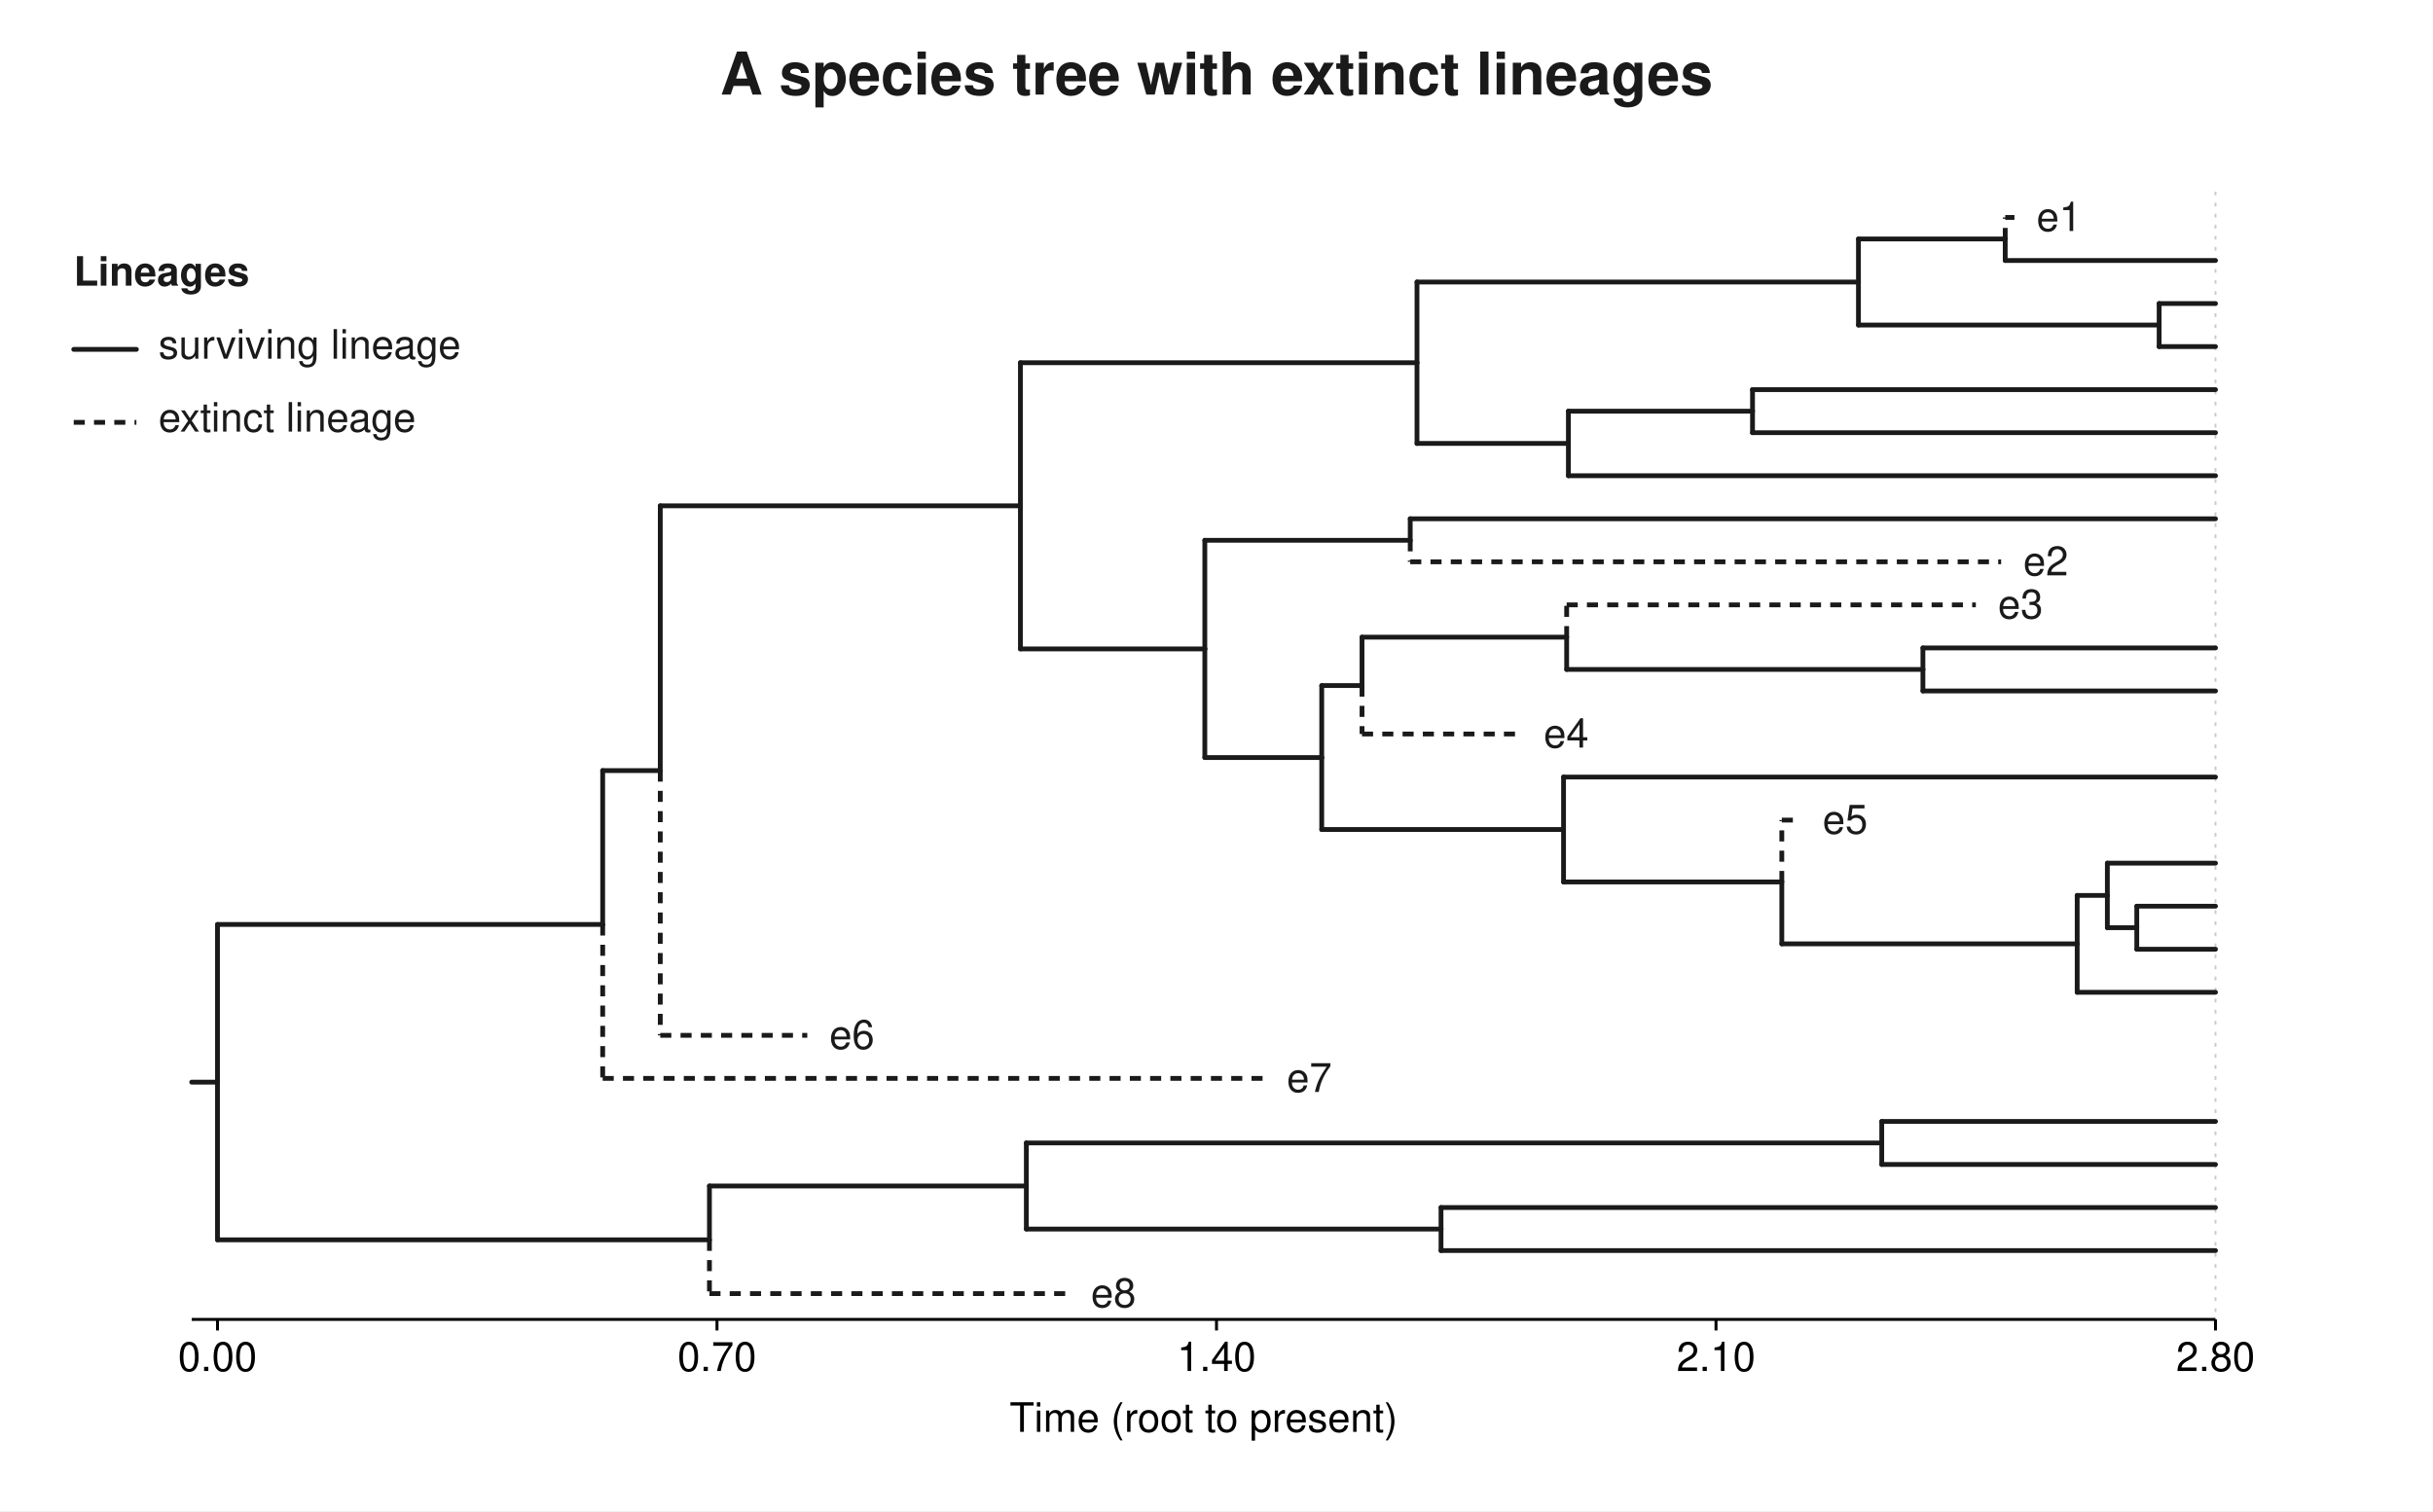
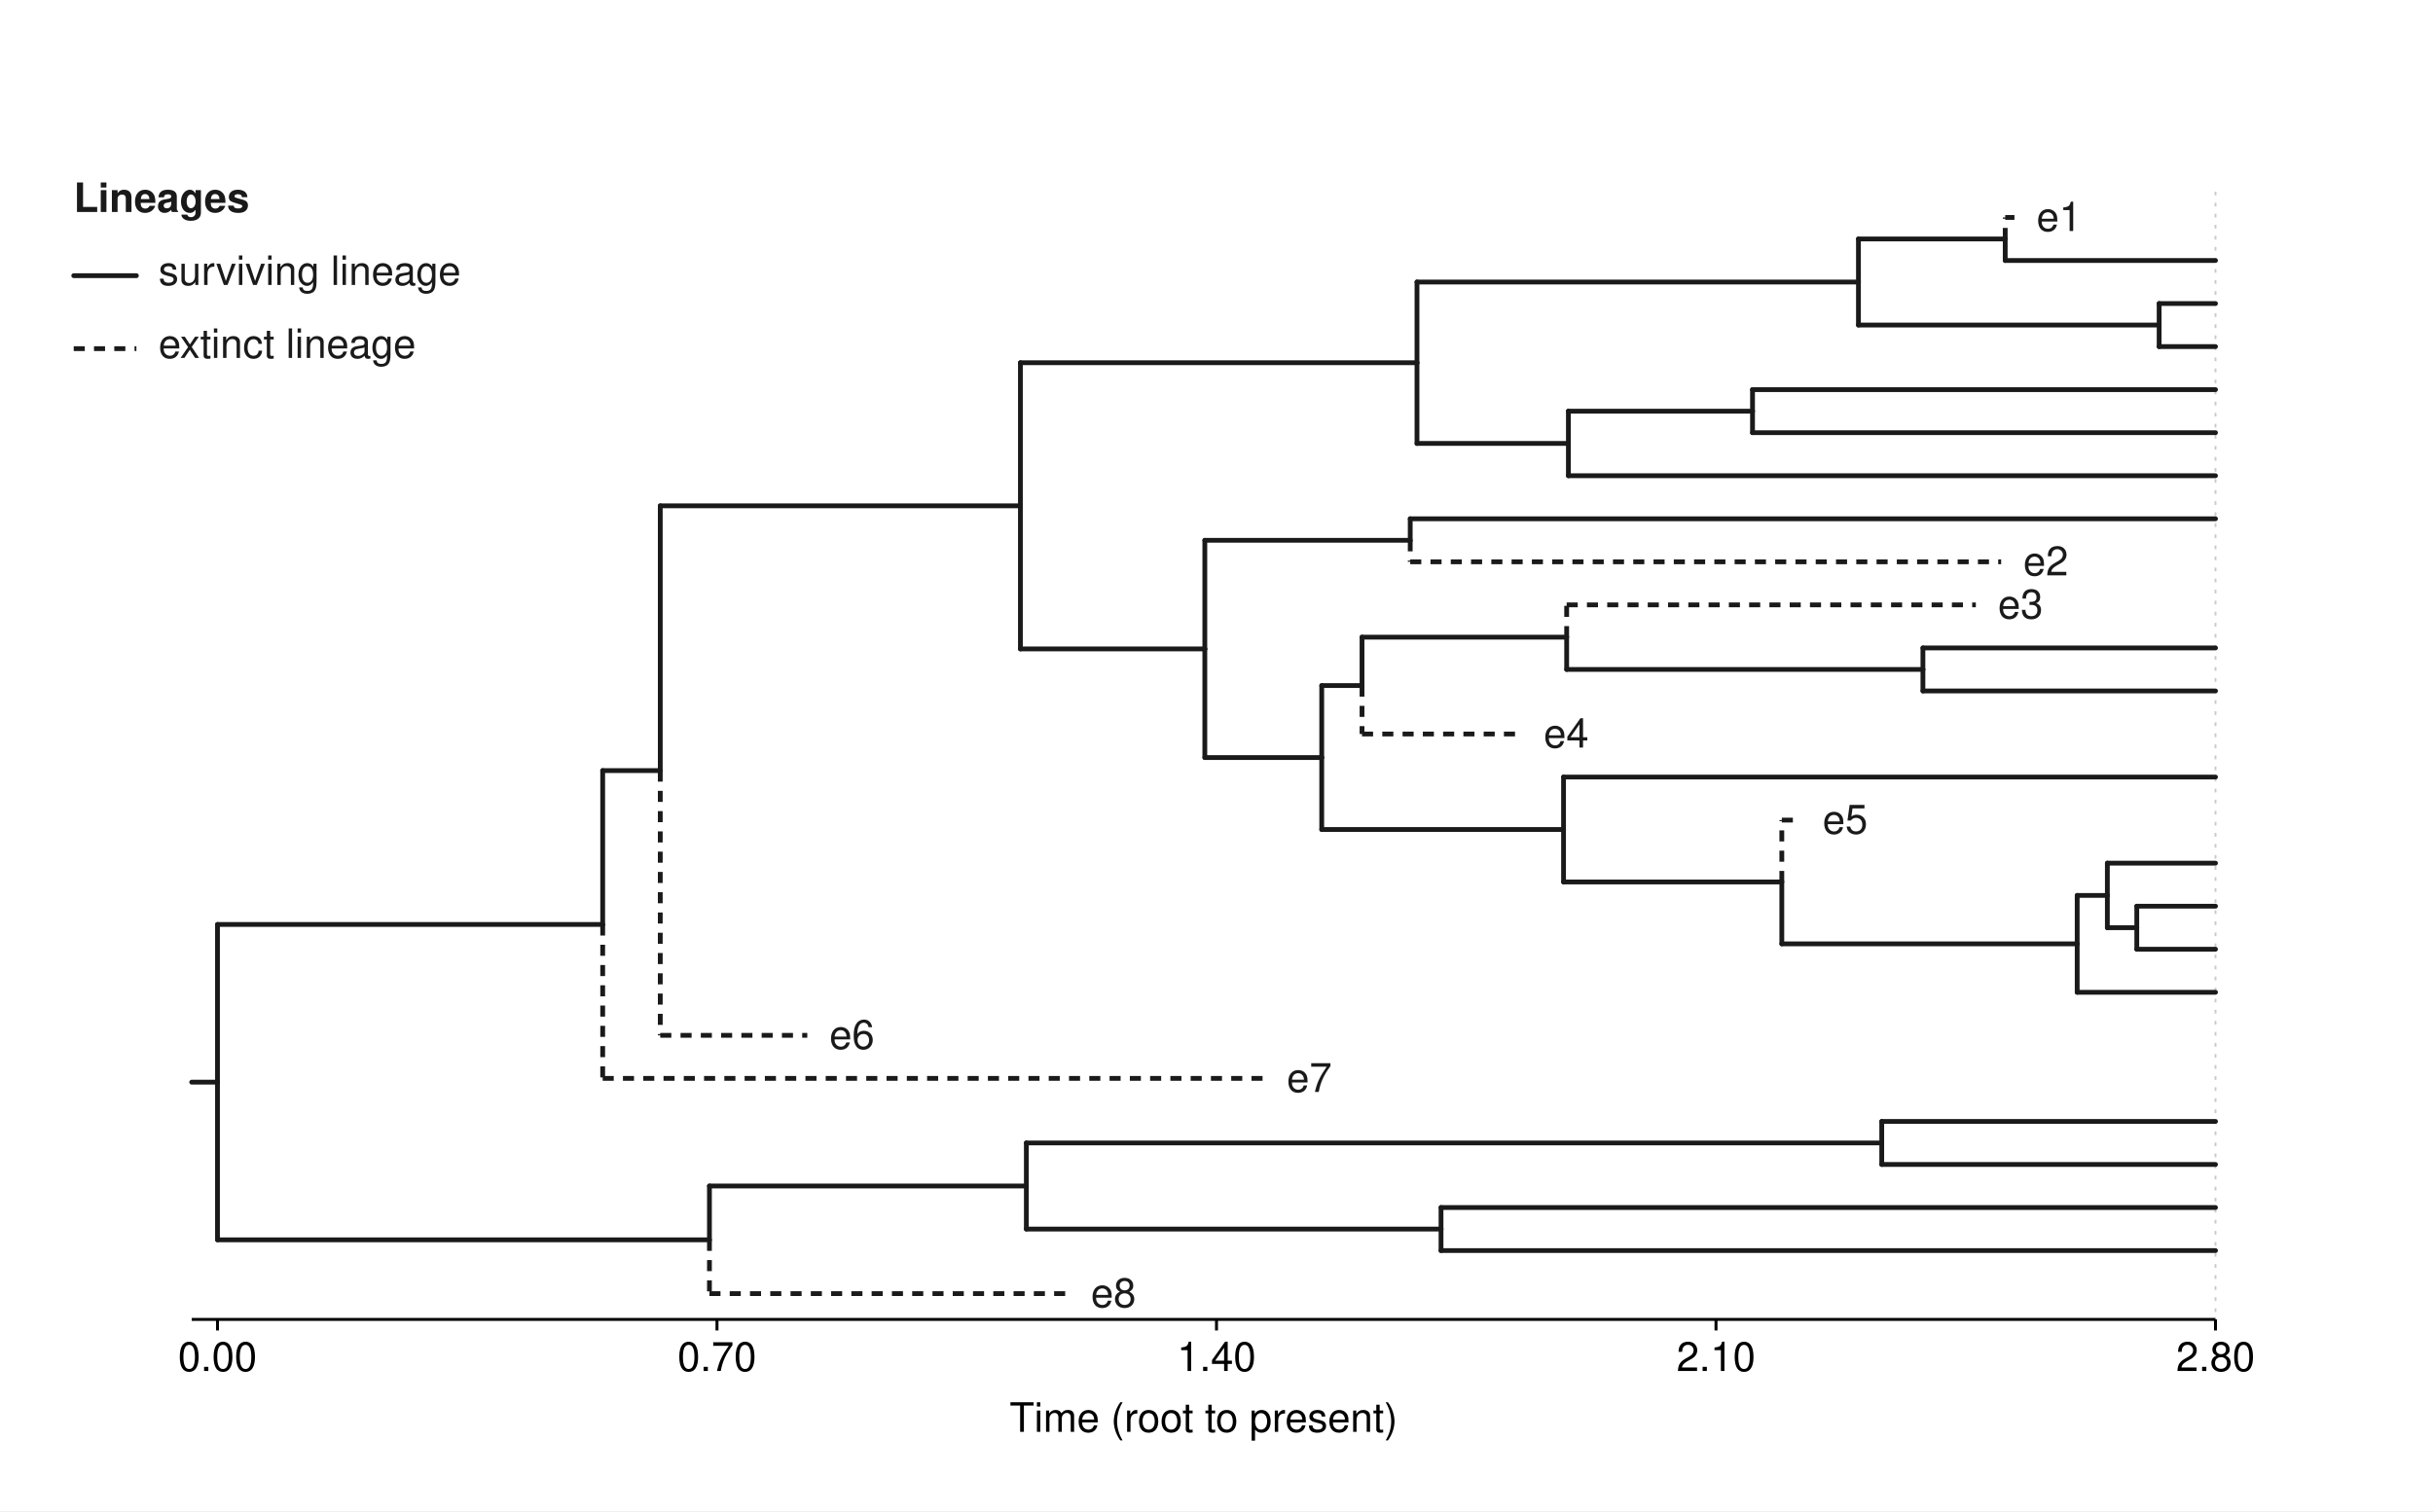
<svg xmlns="http://www.w3.org/2000/svg" width="1320" height="820" viewBox="-660.0 -410.0 1320 820">
  <defs>
</defs>
  <rect x="-660.0" y="-410.0" width="1320" height="820" fill="white" />
  <path d="M542.0,-306.0 L542.0,306.0" stroke="#c9c9c9" stroke-width="1.0" stroke-dasharray="2,4" />
  <path d="M427.908,-292.0 L432.914,-292.0" stroke="#1a1a1a" stroke-width="2.6" stroke-dasharray="6,5" stroke-linecap="butt" />
  <path d="M427.908,-268.64 L542,-268.64" stroke="#1a1a1a" stroke-width="2.6" stroke-linecap="round" />
  <path d="M348.284,-280.32 L427.908,-280.32" stroke="#1a1a1a" stroke-width="2.6" stroke-linecap="round" />
  <path d="M427.908,-280.32 L427.908,-292.0" stroke="#1a1a1a" stroke-width="2.6" stroke-dasharray="6,5" stroke-linecap="butt" />
  <path d="M427.908,-280.32 L427.908,-268.64" stroke="#1a1a1a" stroke-width="2.6" stroke-linecap="round" />
  <path d="M511.42,-245.28 L542,-245.28" stroke="#1a1a1a" stroke-width="2.6" stroke-linecap="round" />
  <path d="M511.42,-221.92 L542,-221.92" stroke="#1a1a1a" stroke-width="2.6" stroke-linecap="round" />
  <path d="M348.284,-233.6 L511.42,-233.6" stroke="#1a1a1a" stroke-width="2.6" stroke-linecap="round" />
  <path d="M511.42,-233.6 L511.42,-245.28" stroke="#1a1a1a" stroke-width="2.6" stroke-linecap="round" />
  <path d="M511.42,-233.6 L511.42,-221.92" stroke="#1a1a1a" stroke-width="2.6" stroke-linecap="round" />
  <path d="M108.774,-256.96 L348.284,-256.96" stroke="#1a1a1a" stroke-width="2.6" stroke-linecap="round" />
  <path d="M348.284,-256.96 L348.284,-280.32" stroke="#1a1a1a" stroke-width="2.6" stroke-linecap="round" />
  <path d="M348.284,-256.96 L348.284,-233.6" stroke="#1a1a1a" stroke-width="2.6" stroke-linecap="round" />
  <path d="M290.812,-198.56 L542,-198.56" stroke="#1a1a1a" stroke-width="2.6" stroke-linecap="round" />
  <path d="M290.812,-175.2 L542,-175.2" stroke="#1a1a1a" stroke-width="2.6" stroke-linecap="round" />
  <path d="M190.92,-186.88 L290.812,-186.88" stroke="#1a1a1a" stroke-width="2.6" stroke-linecap="round" />
  <path d="M290.812,-186.88 L290.812,-198.56" stroke="#1a1a1a" stroke-width="2.6" stroke-linecap="round" />
  <path d="M290.812,-186.88 L290.812,-175.2" stroke="#1a1a1a" stroke-width="2.6" stroke-linecap="round" />
  <path d="M190.92,-151.84 L542,-151.84" stroke="#1a1a1a" stroke-width="2.6" stroke-linecap="round" />
  <path d="M108.774,-169.36 L190.92,-169.36" stroke="#1a1a1a" stroke-width="2.6" stroke-linecap="round" />
  <path d="M190.92,-169.36 L190.92,-186.88" stroke="#1a1a1a" stroke-width="2.6" stroke-linecap="round" />
  <path d="M190.92,-169.36 L190.92,-151.84" stroke="#1a1a1a" stroke-width="2.6" stroke-linecap="round" />
  <path d="M-106.383,-213.16 L108.774,-213.16" stroke="#1a1a1a" stroke-width="2.6" stroke-linecap="round" />
  <path d="M108.774,-213.16 L108.774,-256.96" stroke="#1a1a1a" stroke-width="2.6" stroke-linecap="round" />
  <path d="M108.774,-213.16 L108.774,-169.36" stroke="#1a1a1a" stroke-width="2.6" stroke-linecap="round" />
  <path d="M105.104,-128.48 L542,-128.48" stroke="#1a1a1a" stroke-width="2.6" stroke-linecap="round" />
  <path d="M105.104,-105.12 L425.703,-105.12" stroke="#1a1a1a" stroke-width="2.6" stroke-dasharray="6,5" stroke-linecap="butt" />
  <path d="M-6.337,-116.8 L105.104,-116.8" stroke="#1a1a1a" stroke-width="2.6" stroke-linecap="round" />
  <path d="M105.104,-116.8 L105.104,-128.48" stroke="#1a1a1a" stroke-width="2.6" stroke-linecap="round" />
  <path d="M105.104,-116.8 L105.104,-105.12" stroke="#1a1a1a" stroke-width="2.6" stroke-dasharray="6,5" stroke-linecap="butt" />
  <path d="M189.979,-81.76 L411.977,-81.76" stroke="#1a1a1a" stroke-width="2.6" stroke-dasharray="6,5" stroke-linecap="butt" />
  <path d="M383.262,-58.4 L542,-58.4" stroke="#1a1a1a" stroke-width="2.6" stroke-linecap="round" />
  <path d="M383.262,-35.04 L542,-35.04" stroke="#1a1a1a" stroke-width="2.6" stroke-linecap="round" />
  <path d="M189.979,-46.72 L383.262,-46.72" stroke="#1a1a1a" stroke-width="2.6" stroke-linecap="round" />
  <path d="M383.262,-46.72 L383.262,-58.4" stroke="#1a1a1a" stroke-width="2.6" stroke-linecap="round" />
  <path d="M383.262,-46.72 L383.262,-35.04" stroke="#1a1a1a" stroke-width="2.6" stroke-linecap="round" />
  <path d="M78.95,-64.24 L189.979,-64.24" stroke="#1a1a1a" stroke-width="2.6" stroke-linecap="round" />
  <path d="M189.979,-64.24 L189.979,-81.76" stroke="#1a1a1a" stroke-width="2.6" stroke-dasharray="6,5" stroke-linecap="butt" />
  <path d="M189.979,-64.24 L189.979,-46.72" stroke="#1a1a1a" stroke-width="2.6" stroke-linecap="round" />
  <path d="M78.95,-11.68 L165.511,-11.68" stroke="#1a1a1a" stroke-width="2.6" stroke-dasharray="6,5" stroke-linecap="butt" />
  <path d="M57.09,-37.96 L78.95,-37.96" stroke="#1a1a1a" stroke-width="2.6" stroke-linecap="round" />
  <path d="M78.95,-37.96 L78.95,-64.24" stroke="#1a1a1a" stroke-width="2.6" stroke-linecap="round" />
  <path d="M78.95,-37.96 L78.95,-11.68" stroke="#1a1a1a" stroke-width="2.6" stroke-dasharray="6,5" stroke-linecap="butt" />
  <path d="M188.288,11.68 L542,11.68" stroke="#1a1a1a" stroke-width="2.6" stroke-linecap="round" />
  <path d="M306.707,35.04 L316.842,35.04" stroke="#1a1a1a" stroke-width="2.6" stroke-dasharray="6,5" stroke-linecap="butt" />
  <path d="M483.324,58.4 L542,58.4" stroke="#1a1a1a" stroke-width="2.6" stroke-linecap="round" />
  <path d="M499.293,81.76 L542,81.76" stroke="#1a1a1a" stroke-width="2.6" stroke-linecap="round" />
  <path d="M499.293,105.12 L542,105.12" stroke="#1a1a1a" stroke-width="2.6" stroke-linecap="round" />
  <path d="M483.324,93.44 L499.293,93.44" stroke="#1a1a1a" stroke-width="2.6" stroke-linecap="round" />
  <path d="M499.293,93.44 L499.293,81.76" stroke="#1a1a1a" stroke-width="2.6" stroke-linecap="round" />
  <path d="M499.293,93.44 L499.293,105.12" stroke="#1a1a1a" stroke-width="2.6" stroke-linecap="round" />
  <path d="M466.958,75.92 L483.324,75.92" stroke="#1a1a1a" stroke-width="2.6" stroke-linecap="round" />
  <path d="M483.324,75.92 L483.324,58.4" stroke="#1a1a1a" stroke-width="2.6" stroke-linecap="round" />
  <path d="M483.324,75.92 L483.324,93.44" stroke="#1a1a1a" stroke-width="2.6" stroke-linecap="round" />
  <path d="M466.958,128.48 L542.0,128.48" stroke="#1a1a1a" stroke-width="2.6" stroke-linecap="round" />
  <path d="M306.707,102.2 L466.958,102.2" stroke="#1a1a1a" stroke-width="2.6" stroke-linecap="round" />
  <path d="M466.958,102.2 L466.958,75.92" stroke="#1a1a1a" stroke-width="2.6" stroke-linecap="round" />
  <path d="M466.958,102.2 L466.958,128.48" stroke="#1a1a1a" stroke-width="2.6" stroke-linecap="round" />
  <path d="M188.288,68.62 L306.707,68.62" stroke="#1a1a1a" stroke-width="2.6" stroke-linecap="round" />
  <path d="M306.707,68.62 L306.707,35.04" stroke="#1a1a1a" stroke-width="2.6" stroke-dasharray="6,5" stroke-linecap="butt" />
  <path d="M306.707,68.62 L306.707,102.2" stroke="#1a1a1a" stroke-width="2.6" stroke-linecap="round" />
  <path d="M57.09,40.15 L188.288,40.15" stroke="#1a1a1a" stroke-width="2.6" stroke-linecap="round" />
  <path d="M188.288,40.15 L188.288,11.68" stroke="#1a1a1a" stroke-width="2.6" stroke-linecap="round" />
  <path d="M188.288,40.15 L188.288,68.62" stroke="#1a1a1a" stroke-width="2.6" stroke-linecap="round" />
  <path d="M-6.337,1.095 L57.09,1.095" stroke="#1a1a1a" stroke-width="2.6" stroke-linecap="round" />
  <path d="M57.09,1.095 L57.09,-37.96" stroke="#1a1a1a" stroke-width="2.6" stroke-linecap="round" />
  <path d="M57.09,1.095 L57.09,40.15" stroke="#1a1a1a" stroke-width="2.6" stroke-linecap="round" />
  <path d="M-106.383,-57.853 L-6.337,-57.853" stroke="#1a1a1a" stroke-width="2.6" stroke-linecap="round" />
  <path d="M-6.337,-57.853 L-6.337,-116.8" stroke="#1a1a1a" stroke-width="2.6" stroke-linecap="round" />
  <path d="M-6.337,-57.853 L-6.337,1.095" stroke="#1a1a1a" stroke-width="2.6" stroke-linecap="round" />
  <path d="M-301.777,-135.506 L-106.383,-135.506" stroke="#1a1a1a" stroke-width="2.6" stroke-linecap="round" />
  <path d="M-106.383,-135.506 L-106.383,-213.16" stroke="#1a1a1a" stroke-width="2.6" stroke-linecap="round" />
  <path d="M-106.383,-135.506 L-106.383,-57.853" stroke="#1a1a1a" stroke-width="2.6" stroke-linecap="round" />
  <path d="M-301.777,151.84 L-222.015,151.84" stroke="#1a1a1a" stroke-width="2.6" stroke-dasharray="6,5" stroke-linecap="butt" />
  <path d="M-333.017,8.167 L-301.777,8.167" stroke="#1a1a1a" stroke-width="2.6" stroke-linecap="round" />
  <path d="M-301.777,8.167 L-301.777,-135.506" stroke="#1a1a1a" stroke-width="2.6" stroke-linecap="round" />
  <path d="M-301.777,8.167 L-301.777,151.84" stroke="#1a1a1a" stroke-width="2.6" stroke-dasharray="6,5" stroke-linecap="butt" />
  <path d="M-333.017,175.2 L26.132,175.2" stroke="#1a1a1a" stroke-width="2.6" stroke-dasharray="6,5" stroke-linecap="butt" />
  <path d="M-542.0,91.683 L-333.017,91.683" stroke="#1a1a1a" stroke-width="2.6" stroke-linecap="round" />
  <path d="M-333.017,91.683 L-333.017,8.167" stroke="#1a1a1a" stroke-width="2.6" stroke-linecap="round" />
  <path d="M-333.017,91.683 L-333.017,175.2" stroke="#1a1a1a" stroke-width="2.6" stroke-dasharray="6,5" stroke-linecap="butt" />
  <path d="M360.926,198.56 L542,198.56" stroke="#1a1a1a" stroke-width="2.6" stroke-linecap="round" />
  <path d="M360.926,221.92 L542,221.92" stroke="#1a1a1a" stroke-width="2.6" stroke-linecap="round" />
  <path d="M-103.166,210.24 L360.926,210.24" stroke="#1a1a1a" stroke-width="2.6" stroke-linecap="round" />
  <path d="M360.926,210.24 L360.926,198.56" stroke="#1a1a1a" stroke-width="2.6" stroke-linecap="round" />
  <path d="M360.926,210.24 L360.926,221.92" stroke="#1a1a1a" stroke-width="2.6" stroke-linecap="round" />
  <path d="M121.812,245.28 L542,245.28" stroke="#1a1a1a" stroke-width="2.6" stroke-linecap="round" />
  <path d="M121.812,268.64 L542,268.64" stroke="#1a1a1a" stroke-width="2.6" stroke-linecap="round" />
  <path d="M-103.166,256.96 L121.812,256.96" stroke="#1a1a1a" stroke-width="2.6" stroke-linecap="round" />
  <path d="M121.812,256.96 L121.812,245.28" stroke="#1a1a1a" stroke-width="2.6" stroke-linecap="round" />
  <path d="M121.812,256.96 L121.812,268.64" stroke="#1a1a1a" stroke-width="2.6" stroke-linecap="round" />
  <path d="M-275.098,233.6 L-103.166,233.6" stroke="#1a1a1a" stroke-width="2.6" stroke-linecap="round" />
  <path d="M-103.166,233.6 L-103.166,210.24" stroke="#1a1a1a" stroke-width="2.6" stroke-linecap="round" />
  <path d="M-103.166,233.6 L-103.166,256.96" stroke="#1a1a1a" stroke-width="2.6" stroke-linecap="round" />
  <path d="M-275.098,292.0 L-80.12,292.0" stroke="#1a1a1a" stroke-width="2.6" stroke-dasharray="6,5" stroke-linecap="butt" />
  <path d="M-542.0,262.8 L-275.098,262.8" stroke="#1a1a1a" stroke-width="2.6" stroke-linecap="round" />
  <path d="M-275.098,262.8 L-275.098,233.6" stroke="#1a1a1a" stroke-width="2.6" stroke-linecap="round" />
  <path d="M-275.098,262.8 L-275.098,292.0" stroke="#1a1a1a" stroke-width="2.6" stroke-dasharray="6,5" stroke-linecap="butt" />
  <path d="M-556.0,177.242 L-542.0,177.242" stroke="#1a1a1a" stroke-width="2.6" stroke-linecap="round" />
  <path d="M-542.0,177.242 L-542.0,91.683" stroke="#1a1a1a" stroke-width="2.6" stroke-linecap="round" />
  <path d="M-542.0,177.242 L-542.0,262.8" stroke="#1a1a1a" stroke-width="2.6" stroke-linecap="round" />
  <text x="444.914" y="-292.0" font-size="22" fill="#1a1a1a" font-family="Helvetica" transform="" text-anchor="start" dominant-baseline="middle">e1</text>
  <text x="554" y="-268.64" font-size="22" fill="#1a1a1a" font-family="Helvetica" transform="" text-anchor="start" dominant-baseline="middle" />
  <text x="554" y="-245.28" font-size="22" fill="#1a1a1a" font-family="Helvetica" transform="" text-anchor="start" dominant-baseline="middle" />
  <text x="554" y="-221.92" font-size="22" fill="#1a1a1a" font-family="Helvetica" transform="" text-anchor="start" dominant-baseline="middle" />
  <text x="554" y="-198.56" font-size="22" fill="#1a1a1a" font-family="Helvetica" transform="" text-anchor="start" dominant-baseline="middle" />
  <text x="554" y="-175.2" font-size="22" fill="#1a1a1a" font-family="Helvetica" transform="" text-anchor="start" dominant-baseline="middle" />
  <text x="554" y="-151.84" font-size="22" fill="#1a1a1a" font-family="Helvetica" transform="" text-anchor="start" dominant-baseline="middle" />
  <text x="554" y="-128.48" font-size="22" fill="#1a1a1a" font-family="Helvetica" transform="" text-anchor="start" dominant-baseline="middle" />
  <text x="437.703" y="-105.12" font-size="22" fill="#1a1a1a" font-family="Helvetica" transform="" text-anchor="start" dominant-baseline="middle">e2</text>
  <text x="423.977" y="-81.76" font-size="22" fill="#1a1a1a" font-family="Helvetica" transform="" text-anchor="start" dominant-baseline="middle">e3</text>
  <text x="554" y="-58.4" font-size="22" fill="#1a1a1a" font-family="Helvetica" transform="" text-anchor="start" dominant-baseline="middle" />
  <text x="554" y="-35.04" font-size="22" fill="#1a1a1a" font-family="Helvetica" transform="" text-anchor="start" dominant-baseline="middle" />
  <text x="177.511" y="-11.68" font-size="22" fill="#1a1a1a" font-family="Helvetica" transform="" text-anchor="start" dominant-baseline="middle">e4</text>
  <text x="554" y="11.68" font-size="22" fill="#1a1a1a" font-family="Helvetica" transform="" text-anchor="start" dominant-baseline="middle" />
  <text x="328.842" y="35.04" font-size="22" fill="#1a1a1a" font-family="Helvetica" transform="" text-anchor="start" dominant-baseline="middle">e5</text>
  <text x="554" y="58.4" font-size="22" fill="#1a1a1a" font-family="Helvetica" transform="" text-anchor="start" dominant-baseline="middle" />
  <text x="554" y="81.76" font-size="22" fill="#1a1a1a" font-family="Helvetica" transform="" text-anchor="start" dominant-baseline="middle" />
  <text x="554" y="105.12" font-size="22" fill="#1a1a1a" font-family="Helvetica" transform="" text-anchor="start" dominant-baseline="middle" />
  <text x="554.0" y="128.48" font-size="22" fill="#1a1a1a" font-family="Helvetica" transform="" text-anchor="start" dominant-baseline="middle" />
  <text x="-210.015" y="151.84" font-size="22" fill="#1a1a1a" font-family="Helvetica" transform="" text-anchor="start" dominant-baseline="middle">e6</text>
  <text x="38.132" y="175.2" font-size="22" fill="#1a1a1a" font-family="Helvetica" transform="" text-anchor="start" dominant-baseline="middle">e7</text>
  <text x="554" y="198.56" font-size="22" fill="#1a1a1a" font-family="Helvetica" transform="" text-anchor="start" dominant-baseline="middle" />
  <text x="554" y="221.92" font-size="22" fill="#1a1a1a" font-family="Helvetica" transform="" text-anchor="start" dominant-baseline="middle" />
  <text x="554" y="245.28" font-size="22" fill="#1a1a1a" font-family="Helvetica" transform="" text-anchor="start" dominant-baseline="middle" />
  <text x="554" y="268.64" font-size="22" fill="#1a1a1a" font-family="Helvetica" transform="" text-anchor="start" dominant-baseline="middle" />
  <text x="-68.12" y="292.0" font-size="22" fill="#1a1a1a" font-family="Helvetica" transform="" text-anchor="start" dominant-baseline="middle">e8</text>
  <path d="M-556.0,306.0 L542,306.0" stroke="black" stroke-width="1.6" />
  <path d="M-542.0,306.0 L-542.0,312.0" stroke="black" stroke-width="1.6" />
  <text x="-542.0" y="334.0" font-size="22" text-anchor="middle" font-family="Helvetica">0.00</text>
  <path d="M-271,306.0 L-271,312.0" stroke="black" stroke-width="1.6" />
  <text x="-271" y="334.0" font-size="22" text-anchor="middle" font-family="Helvetica">0.70</text>
  <path d="M-1.5485738913412206e-08,306.0 L-1.5485738913412206e-08,312.0" stroke="black" stroke-width="1.6" />
  <text x="-1.5485738913412206e-08" y="334.0" font-size="22" text-anchor="middle" font-family="Helvetica">1.40</text>
  <path d="M271,306.0 L271,312.0" stroke="black" stroke-width="1.6" />
  <text x="271" y="334.0" font-size="22" text-anchor="middle" font-family="Helvetica">2.10</text>
  <path d="M542,306.0 L542,312.0" stroke="black" stroke-width="1.6" />
  <text x="542" y="334.0" font-size="22" text-anchor="middle" font-family="Helvetica">2.80</text>
  <text x="-7" y="367.0" font-size="22" text-anchor="middle" font-family="Helvetica">Time (root to present)</text>
-   <text x="0" y="-366.0" font-size="32" font-weight="bold" font-family="Helvetica" text-anchor="middle" dominant-baseline="central" fill="#1a1a1a">A species tree with extinct lineages</text>
-   <text x="-620.0" y="-260.0" font-size="22" font-weight="bold" font-family="Helvetica" text-anchor="start" dominant-baseline="central" fill="#1a1a1a">Lineages</text>
-   <path d="M-620.0,-220.4 L-586.0,-220.4" stroke="#1a1a1a" stroke-width="2.6" stroke-linecap="round" />
-   <text x="-574.0" y="-220.4" font-size="22" font-family="Helvetica" text-anchor="start" dominant-baseline="central" fill="#1a1a1a">surviving lineage</text>
-   <path d="M-620.0,-180.8 L-586.0,-180.8" stroke="#1a1a1a" stroke-width="2.6" stroke-dasharray="6,5" stroke-linecap="butt" />
-   <text x="-574.0" y="-180.8" font-size="22" font-family="Helvetica" text-anchor="start" dominant-baseline="central" fill="#1a1a1a">extinct lineage</text>
+   <text x="-620.0" y="-300.0" font-size="22" font-weight="bold" font-family="Helvetica" text-anchor="start" dominant-baseline="central" fill="#1a1a1a">Lineages</text>
+   <path d="M-620.0,-260.4 L-586.0,-260.4" stroke="#1a1a1a" stroke-width="2.6" stroke-linecap="round" />
+   <text x="-574.0" y="-260.4" font-size="22" font-family="Helvetica" text-anchor="start" dominant-baseline="central" fill="#1a1a1a">surviving lineage</text>
+   <path d="M-620.0,-220.8 L-586.0,-220.8" stroke="#1a1a1a" stroke-width="2.6" stroke-dasharray="6,5" stroke-linecap="butt" />
+   <text x="-574.0" y="-220.8" font-size="22" font-family="Helvetica" text-anchor="start" dominant-baseline="central" fill="#1a1a1a">extinct lineage</text>
</svg>
